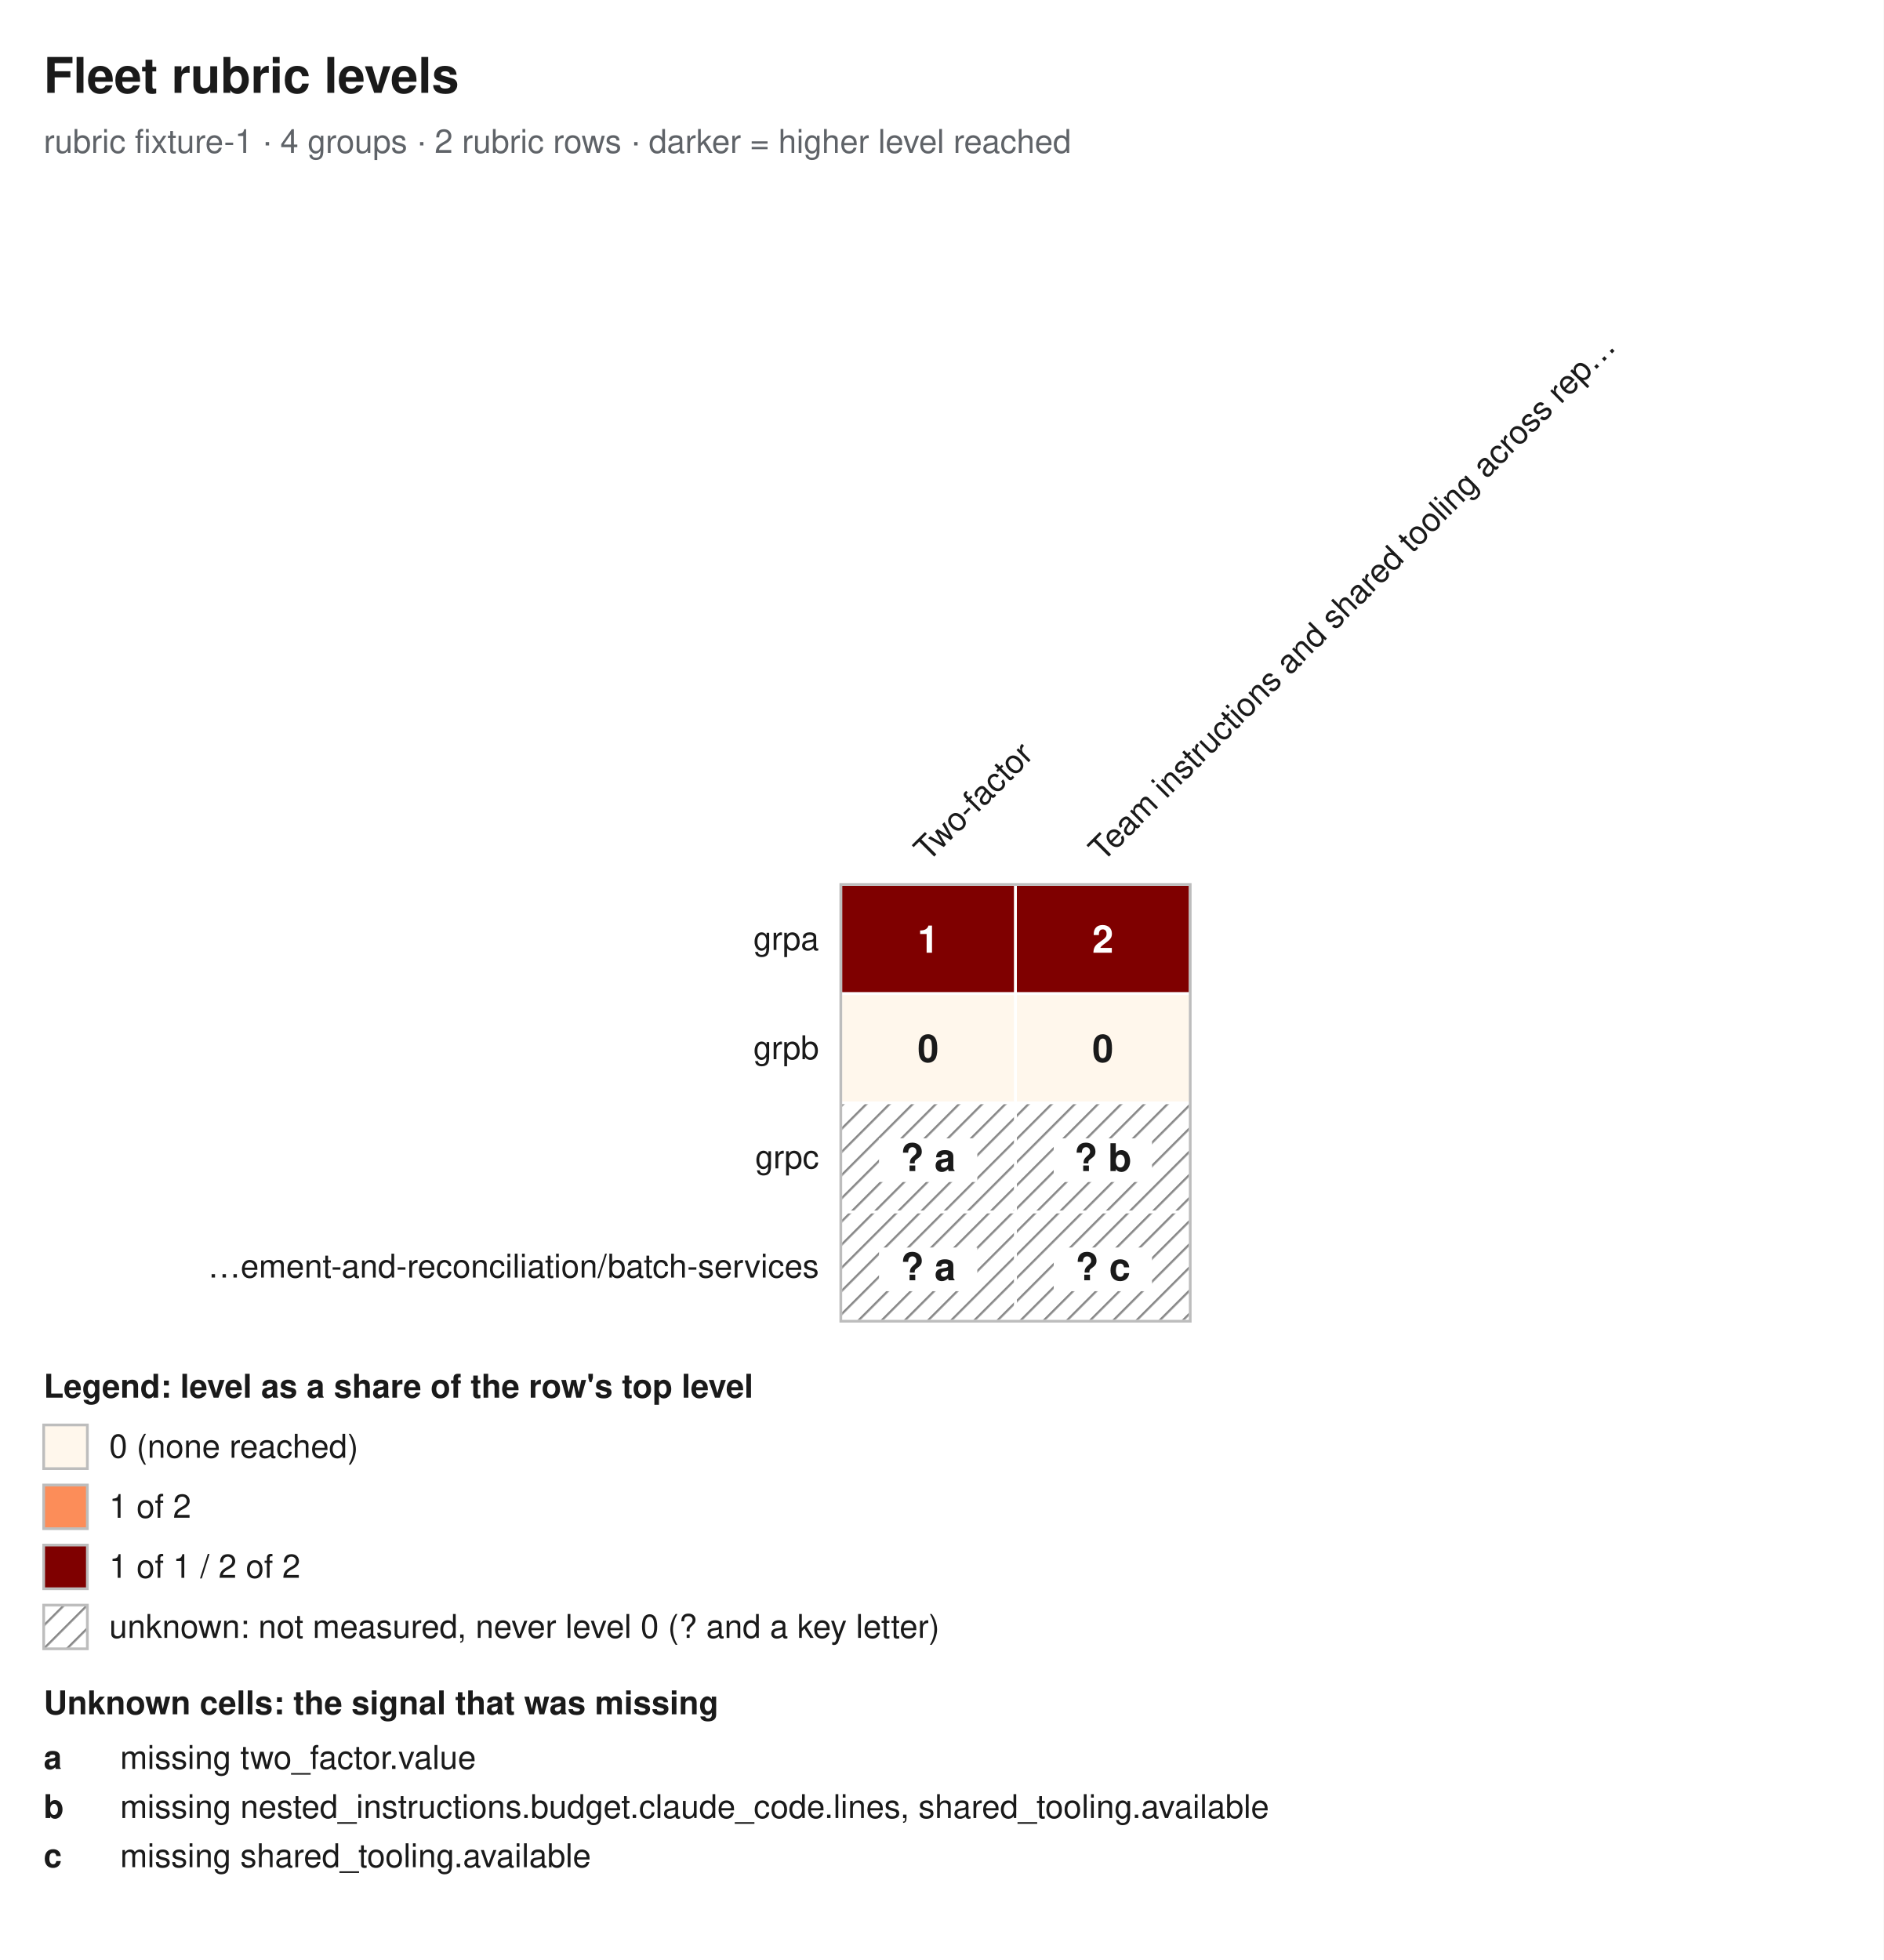
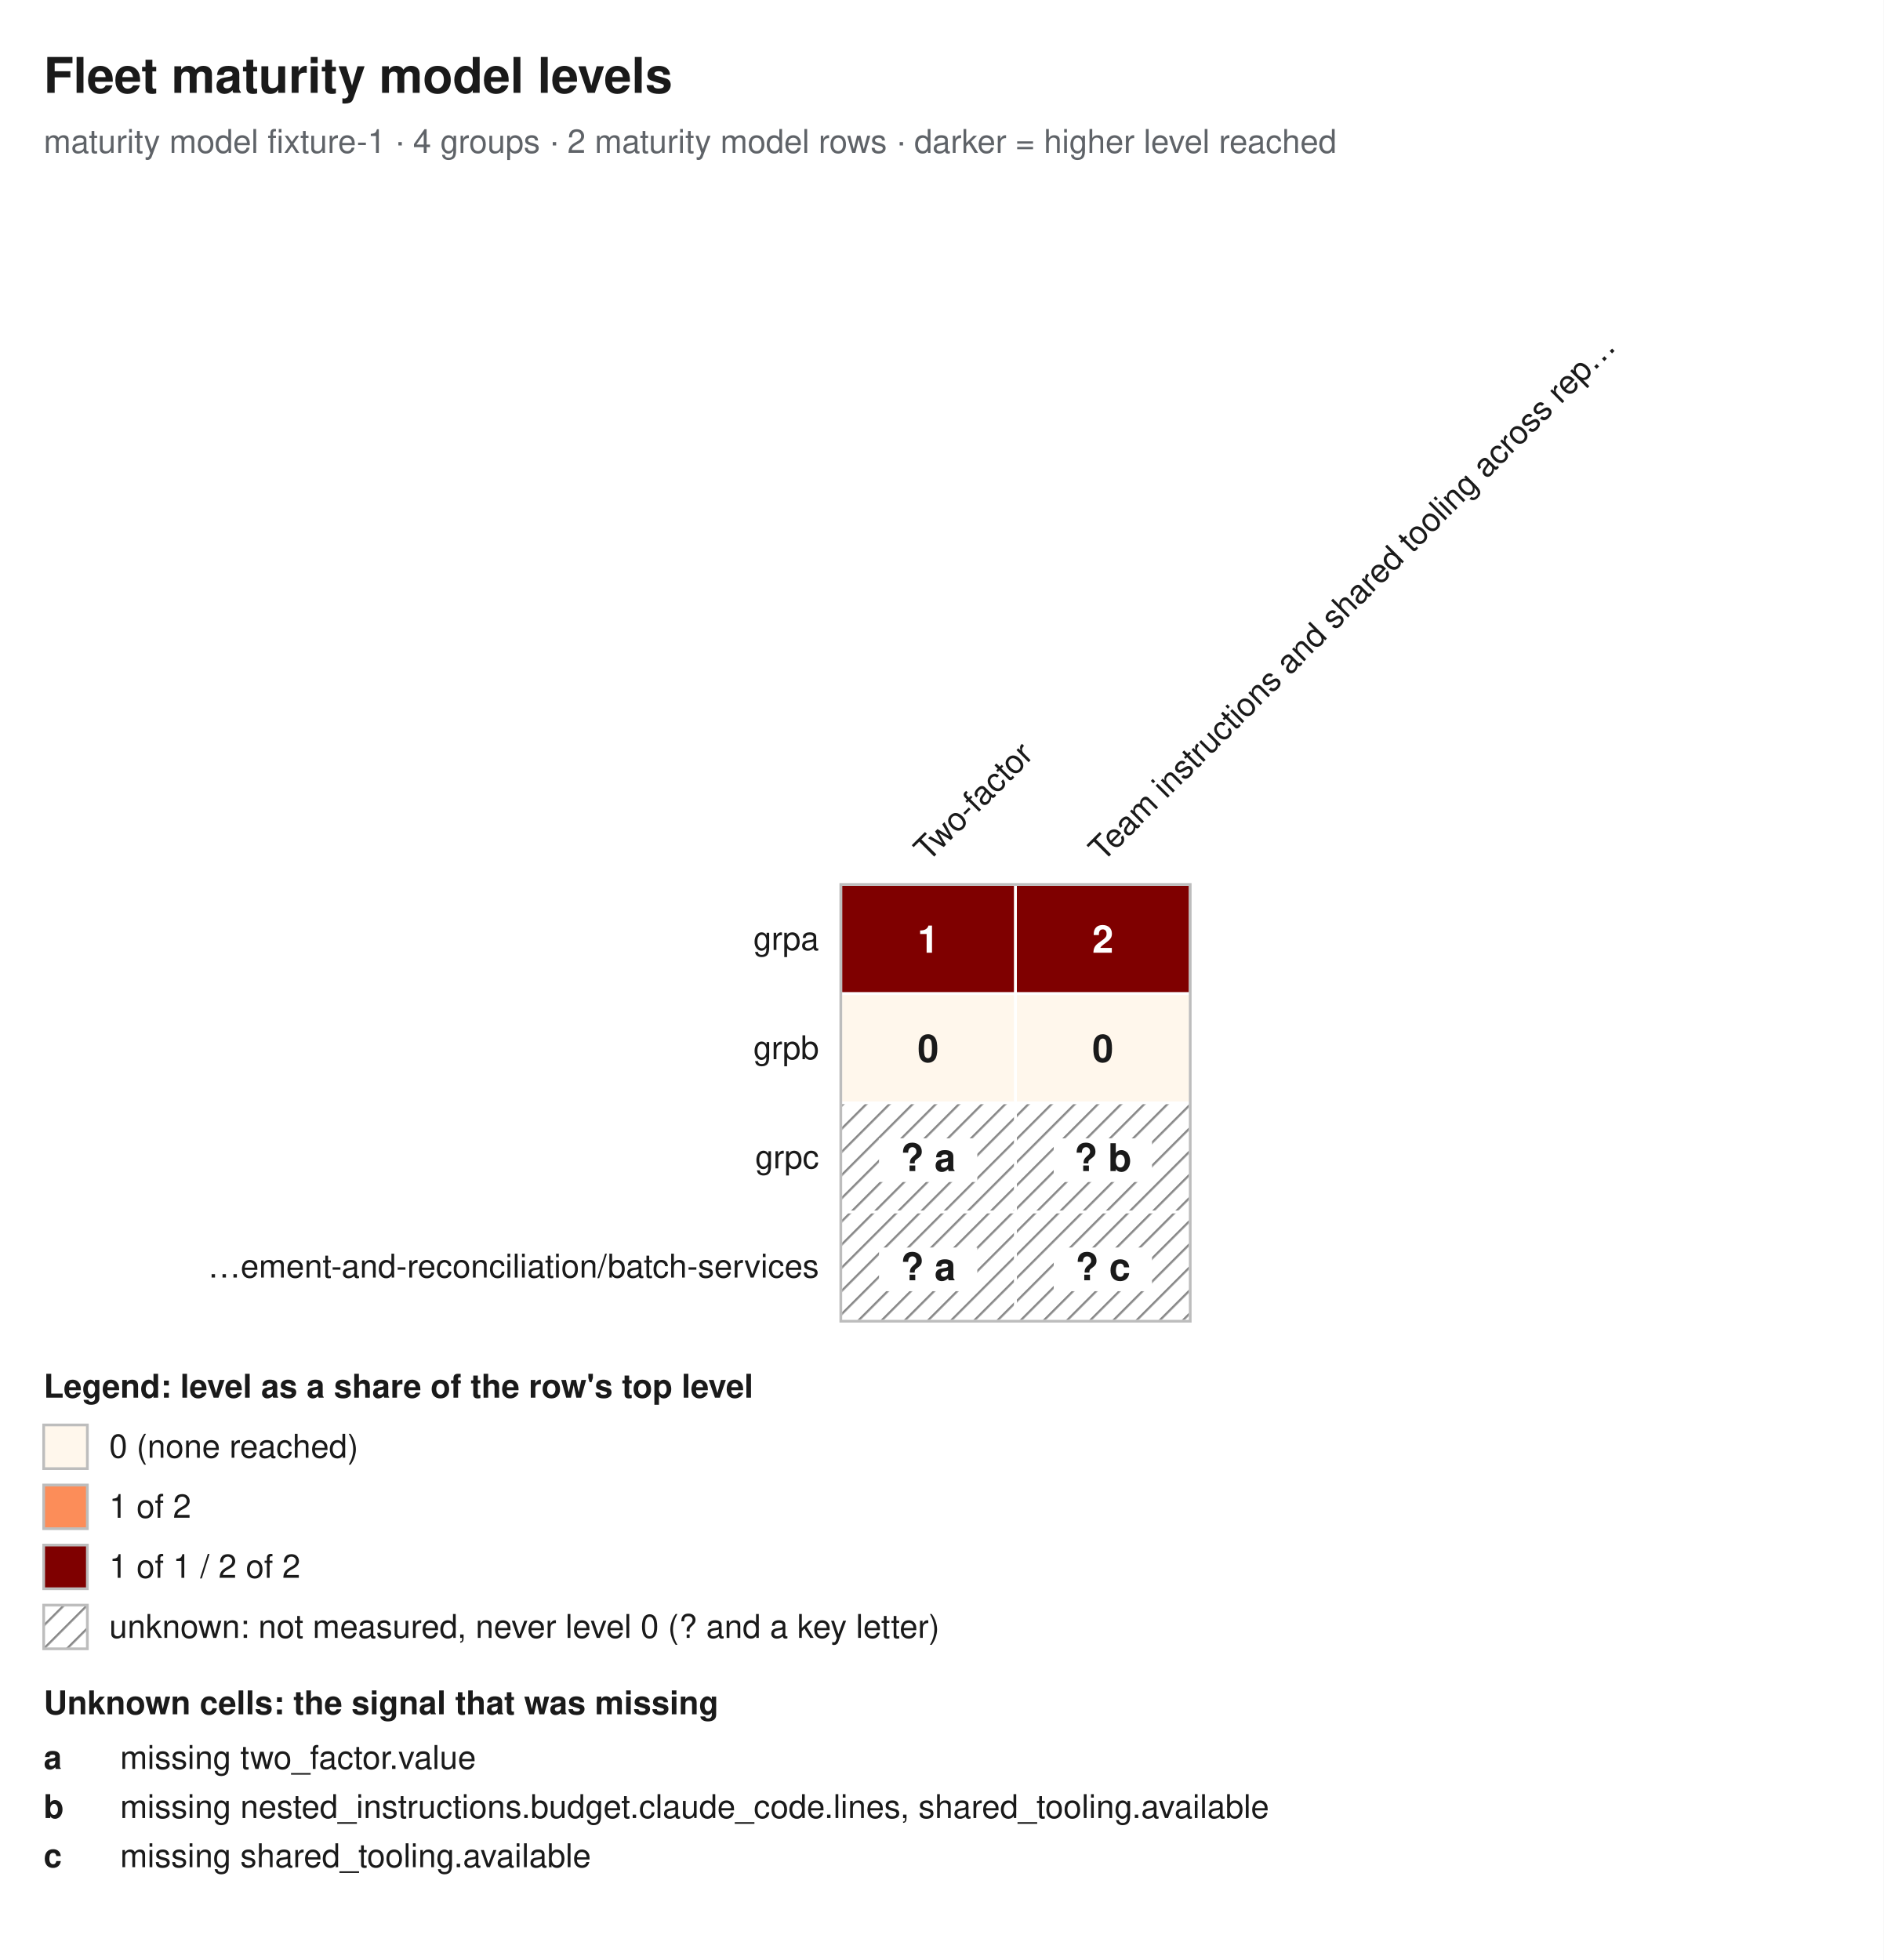
<svg xmlns="http://www.w3.org/2000/svg" viewBox="0 0 690 718" width="690" height="718" role="img">
  <style>text { font-family: -apple-system, BlinkMacSystemFont, "Segoe UI", Helvetica, Arial, sans-serif; }</style>
  <defs>
    <pattern id="fleet-unknown" width="6" height="6" patternUnits="userSpaceOnUse" patternTransform="rotate(45)">
      <rect width="6" height="6" fill="#ffffff" />
      <line x1="0" y1="0" x2="0" y2="6" stroke="#8c8c8c" stroke-width="1.6" />
    </pattern>
  </defs>
  <rect x="0" y="0" width="690" height="718" fill="#ffffff" />
-   <text x="16.0" y="34.0" font-size="18" fill="#1a1a1a" text-anchor="start" font-weight="bold">Fleet rubric levels</text>
-   <text x="16.0" y="56.0" font-size="12" fill="#5f6368" text-anchor="start">rubric fixture-1 · 4 groups · 2 rubric rows · darker = higher level reached</text>
+   <text x="16.0" y="34.0" font-size="18" fill="#1a1a1a" text-anchor="start" font-weight="bold">Fleet maturity model levels</text>
+   <text x="16.0" y="56.0" font-size="12" fill="#5f6368" text-anchor="start">maturity model fixture-1 · 4 groups · 2 maturity model rows · darker = higher level reached</text>
  <text x="340.0" y="316.0" font-size="12" fill="#1a1a1a" text-anchor="start" transform="rotate(-45 340.0 316.0)">Two-factor</text>
  <text x="404.0" y="316.0" font-size="12" fill="#1a1a1a" text-anchor="start" transform="rotate(-45 404.0 316.0)">Team instructions and shared tooling across rep…</text>
  <text x="300.0" y="348.0" font-size="12" fill="#1a1a1a" text-anchor="end">grpa</text>
  <rect x="308.0" y="324.0" width="64.0" height="40.0" fill="#7f0000" stroke="#ffffff" stroke-width="1" />
  <text x="340.0" y="349.0" font-size="14" fill="#ffffff" text-anchor="middle" font-weight="bold">1</text>
  <rect x="372.0" y="324.0" width="64.0" height="40.0" fill="#7f0000" stroke="#ffffff" stroke-width="1" />
  <text x="404.0" y="349.0" font-size="14" fill="#ffffff" text-anchor="middle" font-weight="bold">2</text>
  <text x="300.0" y="388.0" font-size="12" fill="#1a1a1a" text-anchor="end">grpb</text>
  <rect x="308.0" y="364.0" width="64.0" height="40.0" fill="#fff7ec" stroke="#ffffff" stroke-width="1" />
  <text x="340.0" y="389.0" font-size="14" fill="#1a1a1a" text-anchor="middle" font-weight="bold">0</text>
  <rect x="372.0" y="364.0" width="64.0" height="40.0" fill="#fff7ec" stroke="#ffffff" stroke-width="1" />
  <text x="404.0" y="389.0" font-size="14" fill="#1a1a1a" text-anchor="middle" font-weight="bold">0</text>
  <text x="300.0" y="428.0" font-size="12" fill="#1a1a1a" text-anchor="end">grpc</text>
  <rect x="308.0" y="404.0" width="64.0" height="40.0" fill="url(#fleet-unknown)" stroke="#ffffff" stroke-width="1" />
  <rect x="322.0" y="417.0" width="36.0" height="16.0" fill="#ffffff" />
  <text x="340.0" y="429.0" font-size="14" fill="#1a1a1a" text-anchor="middle" font-weight="bold">? a</text>
  <rect x="372.0" y="404.0" width="64.0" height="40.0" fill="url(#fleet-unknown)" stroke="#ffffff" stroke-width="1" />
  <rect x="386.0" y="417.0" width="36.0" height="16.0" fill="#ffffff" />
  <text x="404.0" y="429.0" font-size="14" fill="#1a1a1a" text-anchor="middle" font-weight="bold">? b</text>
  <text x="300.0" y="468.0" font-size="12" fill="#1a1a1a" text-anchor="end">…ement-and-reconciliation/batch-services</text>
  <rect x="308.0" y="444.0" width="64.0" height="40.0" fill="url(#fleet-unknown)" stroke="#ffffff" stroke-width="1" />
  <rect x="322.0" y="457.0" width="36.0" height="16.0" fill="#ffffff" />
  <text x="340.0" y="469.0" font-size="14" fill="#1a1a1a" text-anchor="middle" font-weight="bold">? a</text>
  <rect x="372.0" y="444.0" width="64.0" height="40.0" fill="url(#fleet-unknown)" stroke="#ffffff" stroke-width="1" />
  <rect x="386.0" y="457.0" width="36.0" height="16.0" fill="#ffffff" />
  <text x="404.0" y="469.0" font-size="14" fill="#1a1a1a" text-anchor="middle" font-weight="bold">? c</text>
  <rect x="308.0" y="324.0" width="128.0" height="160.0" fill="none" stroke="#bdbdbd" stroke-width="1" />
  <text x="16.0" y="512.0" font-size="12" fill="#1a1a1a" text-anchor="start" font-weight="bold">Legend: level as a share of the row's top level</text>
  <rect x="16.0" y="522.0" width="16.0" height="16.0" fill="#fff7ec" stroke="#bdbdbd" stroke-width="1" />
  <text x="40.0" y="534.0" font-size="12" fill="#1a1a1a" text-anchor="start">0 (none reached)</text>
  <rect x="16.0" y="544.0" width="16.0" height="16.0" fill="#fc8d59" stroke="#bdbdbd" stroke-width="1" />
  <text x="40.0" y="556.0" font-size="12" fill="#1a1a1a" text-anchor="start">1 of 2</text>
  <rect x="16.0" y="566.0" width="16.0" height="16.0" fill="#7f0000" stroke="#bdbdbd" stroke-width="1" />
  <text x="40.0" y="578.0" font-size="12" fill="#1a1a1a" text-anchor="start">1 of 1 / 2 of 2</text>
  <rect x="16.0" y="588.0" width="16.0" height="16.0" fill="url(#fleet-unknown)" stroke="#bdbdbd" stroke-width="1" />
  <text x="40.0" y="600.0" font-size="12" fill="#1a1a1a" text-anchor="start">unknown: not measured, never level 0 (? and a key letter)</text>
  <text x="16.0" y="628.0" font-size="12" fill="#1a1a1a" text-anchor="start" font-weight="bold">Unknown cells: the signal that was missing</text>
  <text x="16.0" y="648.0" font-size="12" fill="#1a1a1a" text-anchor="start" font-weight="bold">a</text>
  <text x="44.0" y="648.0" font-size="12" fill="#1a1a1a" text-anchor="start">missing two_factor.value</text>
  <text x="16.0" y="666.0" font-size="12" fill="#1a1a1a" text-anchor="start" font-weight="bold">b</text>
  <text x="44.0" y="666.0" font-size="12" fill="#1a1a1a" text-anchor="start">missing nested_instructions.budget.claude_code.lines, shared_tooling.available</text>
  <text x="16.0" y="684.0" font-size="12" fill="#1a1a1a" text-anchor="start" font-weight="bold">c</text>
  <text x="44.0" y="684.0" font-size="12" fill="#1a1a1a" text-anchor="start">missing shared_tooling.available</text>
</svg>
